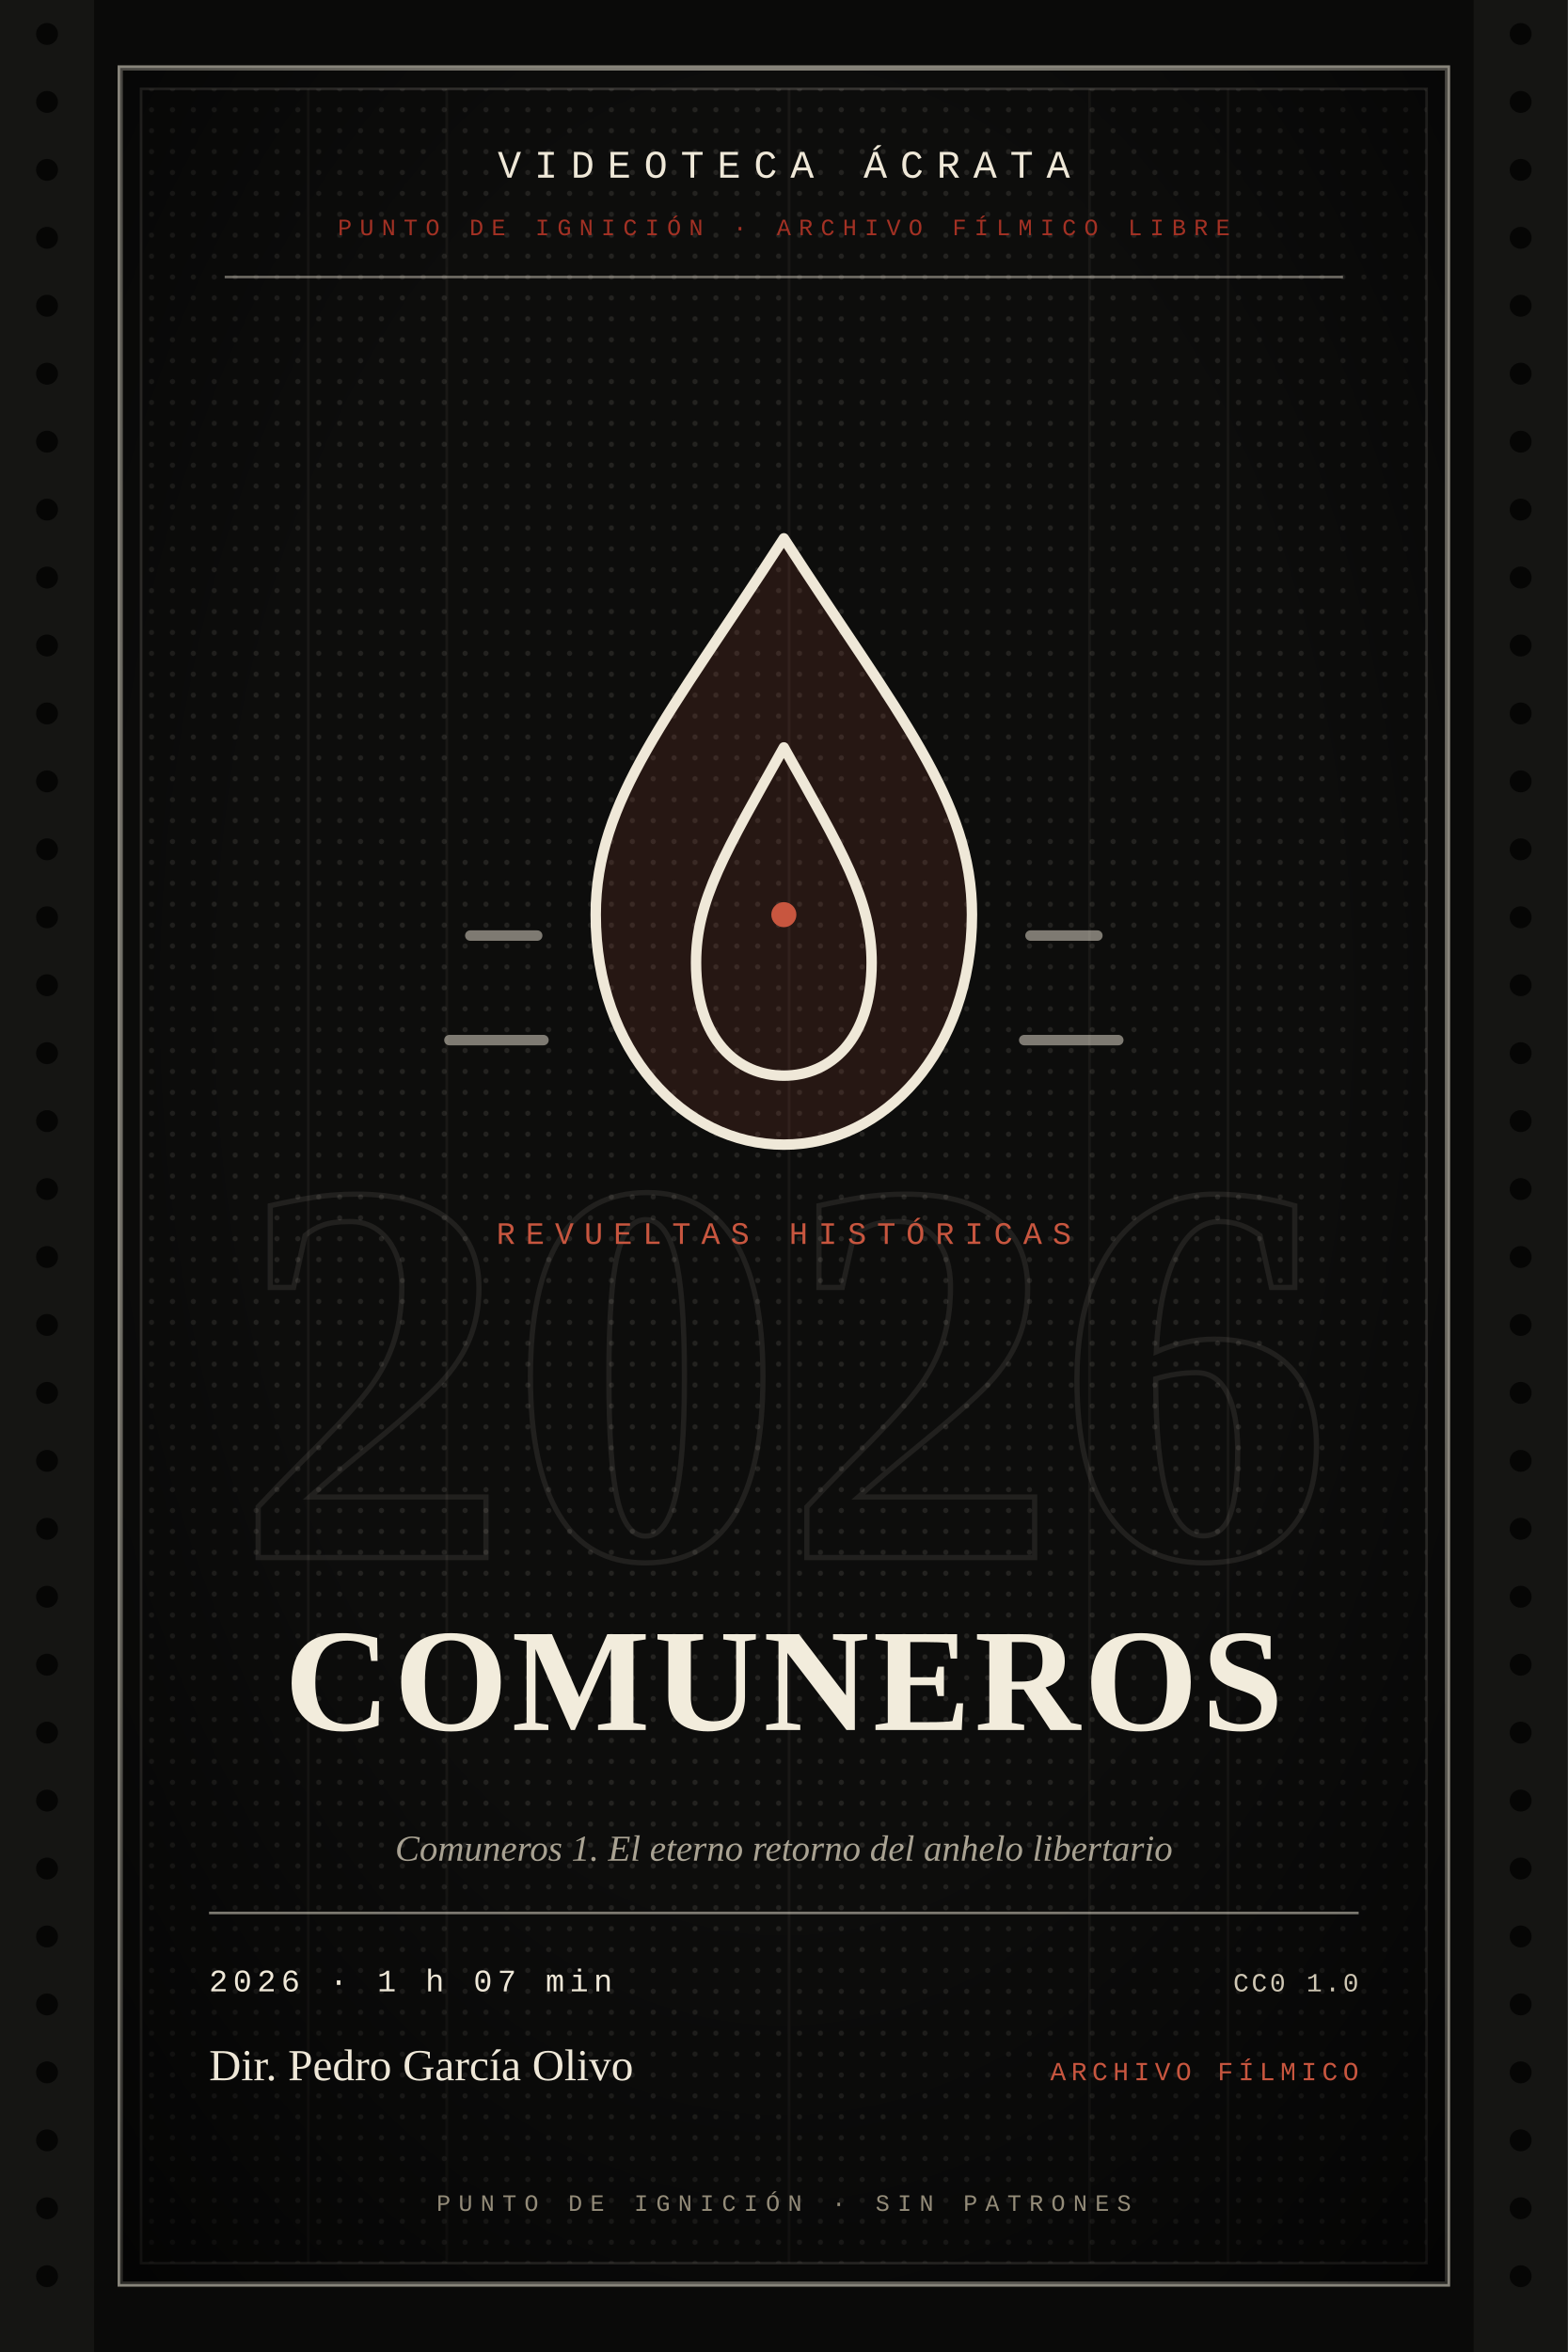
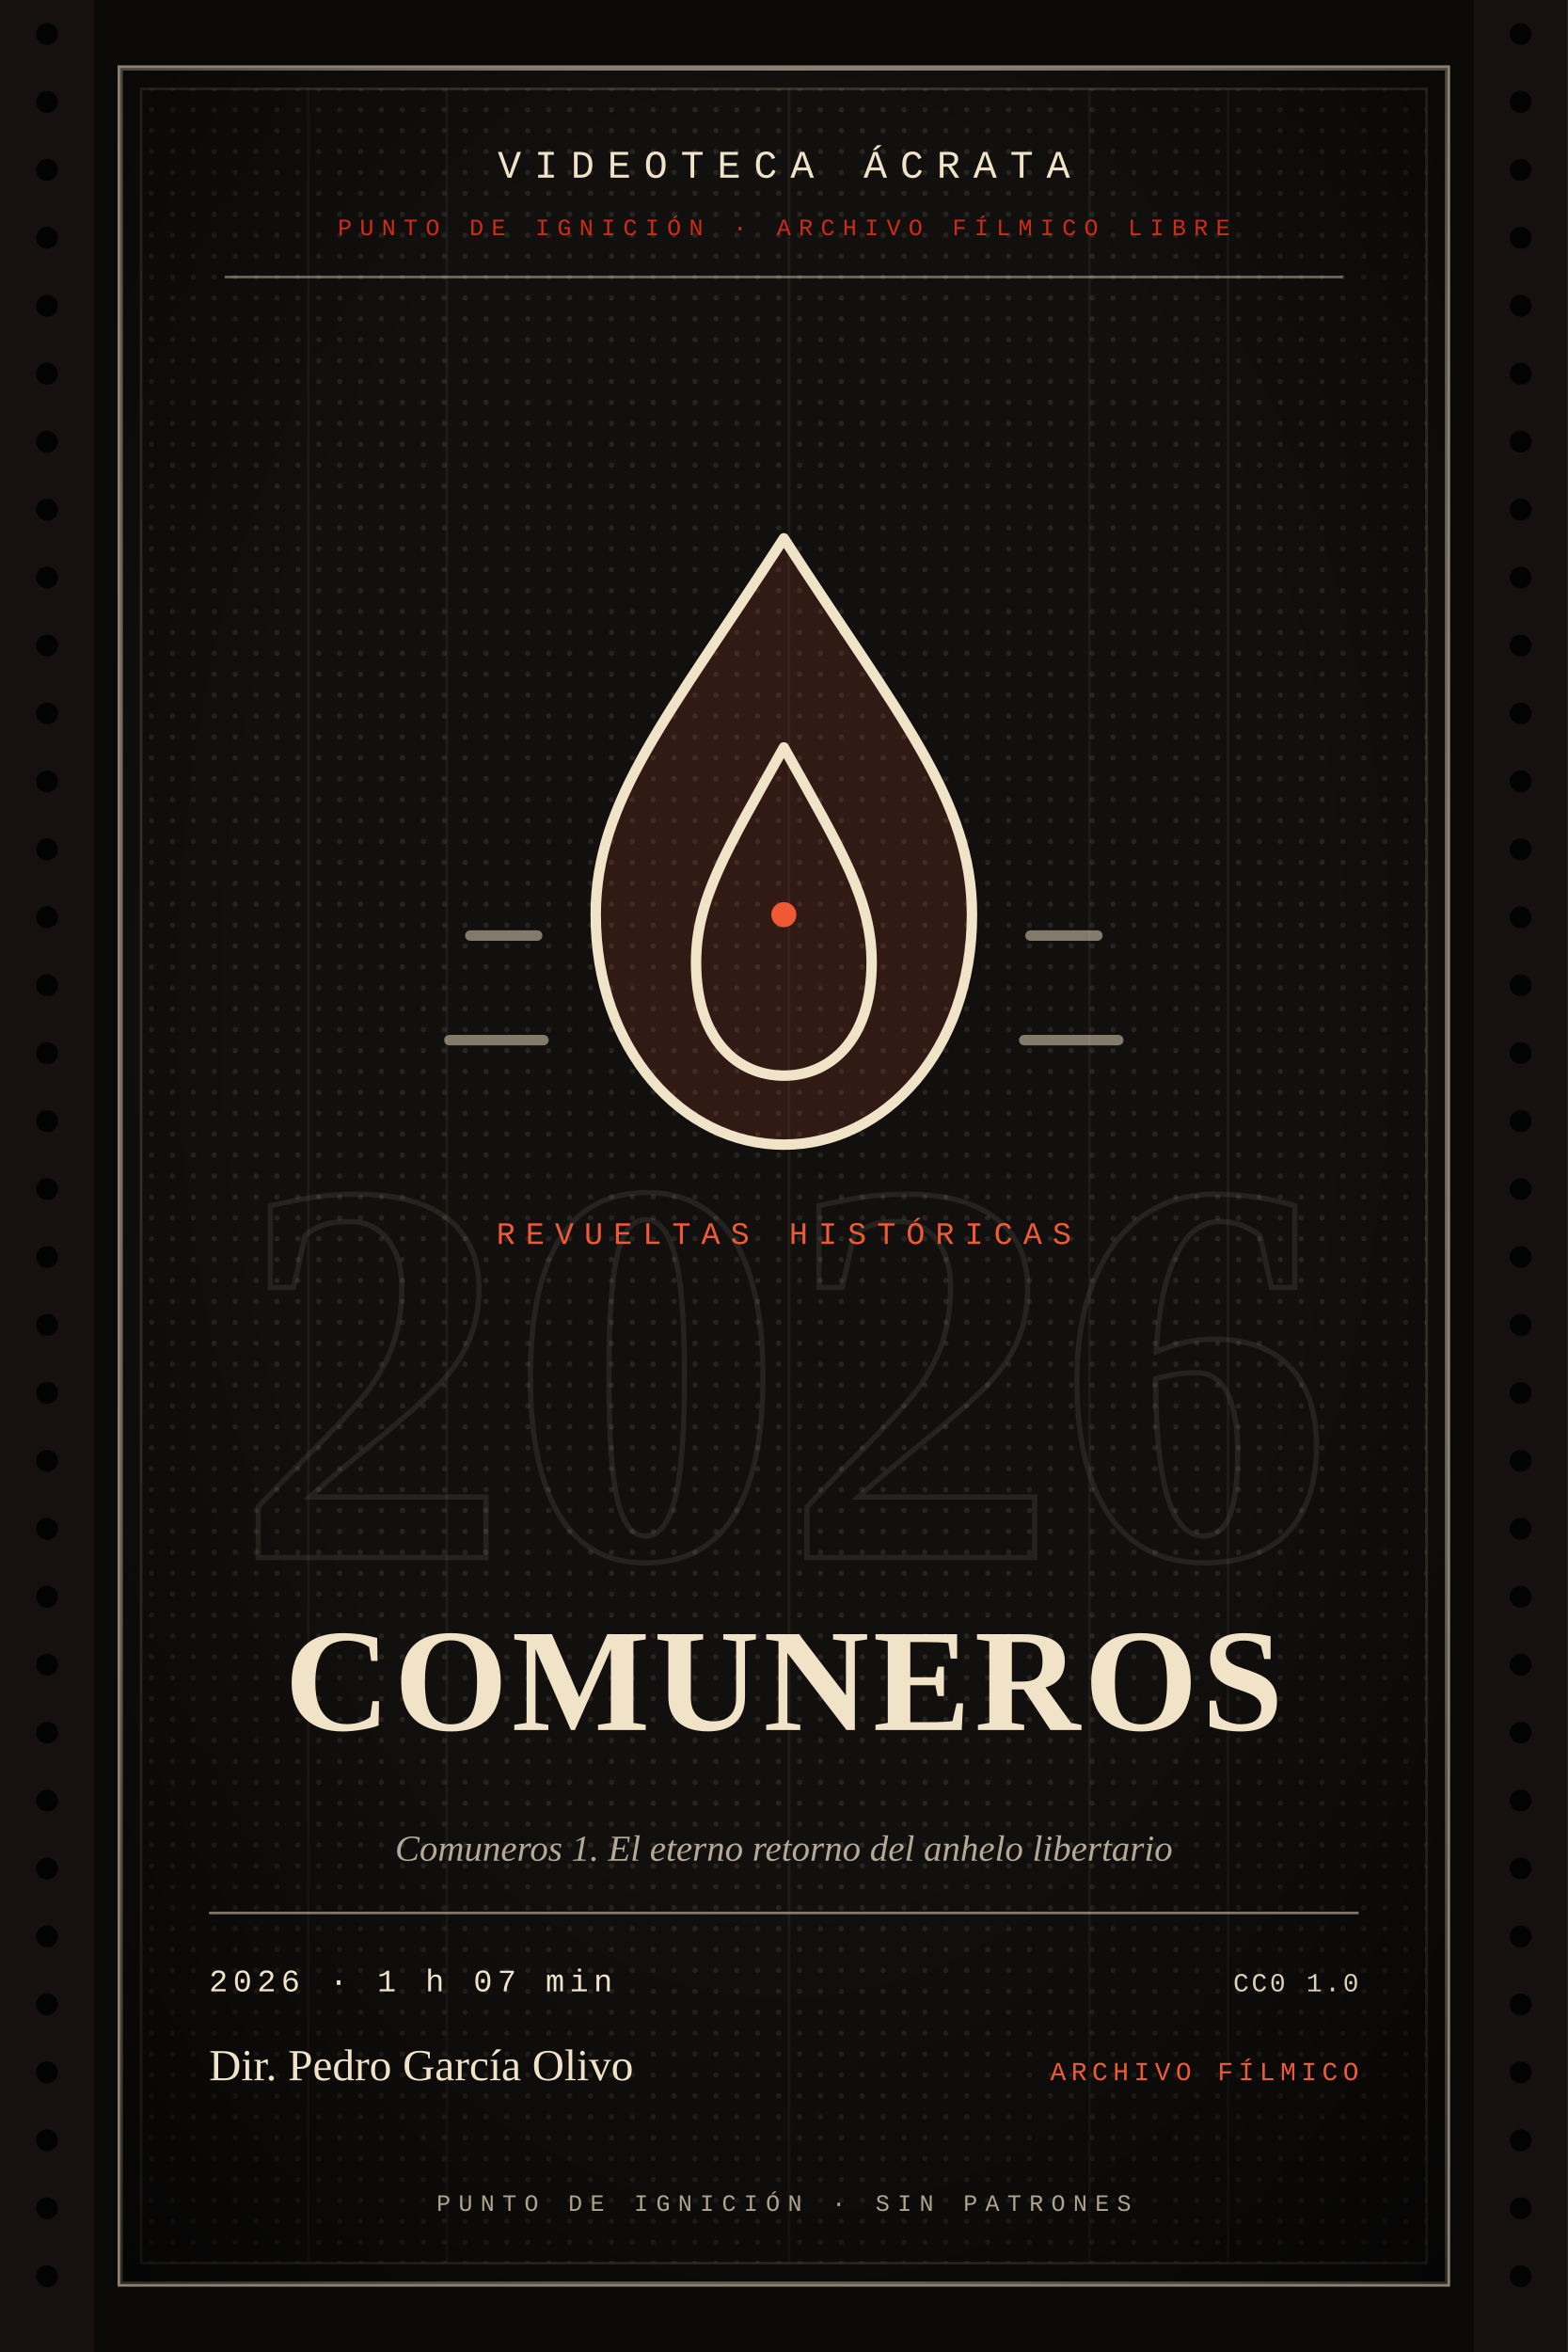
<svg xmlns="http://www.w3.org/2000/svg" viewBox="0 0 600 900" width="600" height="900" role="img" aria-labelledby="titulo-comuneros desc-comuneros">
  <defs>
    <pattern id="grano-n" width="8" height="8" patternUnits="userSpaceOnUse">
-       <circle cx="2" cy="2" r="1" fill="#f2ecdc" opacity=".14" />
+       <circle cx="2" cy="2" r="1" fill="#f1e3c8" opacity=".14" />
    </pattern>
    <radialGradient id="vineta-n" cx=".5" cy=".42" r=".78">
      <stop offset="52%" stop-color="#000" stop-opacity="0" />
      <stop offset="100%" stop-color="#000" stop-opacity=".72" />
    </radialGradient>
  </defs>
-   <rect width="600" height="900" fill="#0a0a09" />
-   <rect x="0" y="0" width="36" height="900" fill="#151513" />
-   <rect x="564" y="0" width="36" height="900" fill="#151513" />
-   <g fill="#060605">
+   <rect width="600" height="900" fill="#0a0908" />
+   <rect x="0" y="0" width="36" height="900" fill="#161110" />
+   <rect x="564" y="0" width="36" height="900" fill="#161110" />
+   <g fill="#040303">
    <circle cx="18" cy="13" r="4.2" />
    <circle cx="582" cy="13" r="4.2" />
    <circle cx="18" cy="39" r="4.2" />
    <circle cx="582" cy="39" r="4.2" />
    <circle cx="18" cy="65" r="4.2" />
    <circle cx="582" cy="65" r="4.2" />
    <circle cx="18" cy="91" r="4.2" />
    <circle cx="582" cy="91" r="4.2" />
    <circle cx="18" cy="117" r="4.2" />
    <circle cx="582" cy="117" r="4.2" />
    <circle cx="18" cy="143" r="4.2" />
    <circle cx="582" cy="143" r="4.2" />
    <circle cx="18" cy="169" r="4.2" />
    <circle cx="582" cy="169" r="4.2" />
    <circle cx="18" cy="195" r="4.2" />
    <circle cx="582" cy="195" r="4.2" />
    <circle cx="18" cy="221" r="4.2" />
    <circle cx="582" cy="221" r="4.2" />
    <circle cx="18" cy="247" r="4.2" />
    <circle cx="582" cy="247" r="4.2" />
    <circle cx="18" cy="273" r="4.2" />
    <circle cx="582" cy="273" r="4.2" />
    <circle cx="18" cy="299" r="4.2" />
    <circle cx="582" cy="299" r="4.2" />
    <circle cx="18" cy="325" r="4.2" />
    <circle cx="582" cy="325" r="4.2" />
    <circle cx="18" cy="351" r="4.2" />
    <circle cx="582" cy="351" r="4.2" />
    <circle cx="18" cy="377" r="4.2" />
    <circle cx="582" cy="377" r="4.2" />
    <circle cx="18" cy="403" r="4.2" />
    <circle cx="582" cy="403" r="4.2" />
    <circle cx="18" cy="429" r="4.2" />
    <circle cx="582" cy="429" r="4.2" />
    <circle cx="18" cy="455" r="4.2" />
    <circle cx="582" cy="455" r="4.2" />
    <circle cx="18" cy="481" r="4.2" />
    <circle cx="582" cy="481" r="4.2" />
    <circle cx="18" cy="507" r="4.2" />
    <circle cx="582" cy="507" r="4.2" />
    <circle cx="18" cy="533" r="4.2" />
    <circle cx="582" cy="533" r="4.2" />
    <circle cx="18" cy="559" r="4.2" />
    <circle cx="582" cy="559" r="4.2" />
    <circle cx="18" cy="585" r="4.2" />
    <circle cx="582" cy="585" r="4.2" />
    <circle cx="18" cy="611" r="4.2" />
    <circle cx="582" cy="611" r="4.2" />
    <circle cx="18" cy="637" r="4.2" />
    <circle cx="582" cy="637" r="4.2" />
    <circle cx="18" cy="663" r="4.2" />
    <circle cx="582" cy="663" r="4.2" />
    <circle cx="18" cy="689" r="4.2" />
    <circle cx="582" cy="689" r="4.2" />
    <circle cx="18" cy="715" r="4.2" />
    <circle cx="582" cy="715" r="4.2" />
    <circle cx="18" cy="741" r="4.2" />
    <circle cx="582" cy="741" r="4.2" />
    <circle cx="18" cy="767" r="4.2" />
    <circle cx="582" cy="767" r="4.2" />
    <circle cx="18" cy="793" r="4.2" />
    <circle cx="582" cy="793" r="4.2" />
    <circle cx="18" cy="819" r="4.2" />
    <circle cx="582" cy="819" r="4.2" />
    <circle cx="18" cy="845" r="4.2" />
    <circle cx="582" cy="845" r="4.2" />
    <circle cx="18" cy="871" r="4.2" />
    <circle cx="582" cy="871" r="4.2" />
  </g>
-   <rect x="46" y="26" width="508" height="848" fill="#0d0d0c" stroke="#efe8d8" stroke-width="2" stroke-opacity=".55" />
-   <rect x="54" y="34" width="492" height="832" fill="none" stroke="#efe8d8" stroke-width="1" stroke-opacity=".18" />
+   <rect x="46" y="26" width="508" height="848" fill="#12100e" stroke="#f1e3c8" stroke-width="2" stroke-opacity=".55" />
+   <rect x="54" y="34" width="492" height="832" fill="none" stroke="#f1e3c8" stroke-width="1" stroke-opacity=".18" />
  <rect x="54" y="34" width="492" height="832" fill="url(#grano-n)" opacity=".7" />
-   <g stroke="#efe8d8" stroke-opacity=".055" stroke-width="1">
+   <g stroke="#f1e3c8" stroke-opacity=".055" stroke-width="1">
    <path d="M118 34V866" />
    <path d="M171 34V866" />
    <path d="M302 34V866" />
    <path d="M417 34V866" />
    <path d="M470 34V866" />
  </g>
  <rect x="46" y="26" width="508" height="848" fill="url(#vineta-n)" />
-   <text x="300" y="68" text-anchor="middle" font-family="'Courier Prime', 'Courier New', monospace" font-size="15" letter-spacing="5" fill="#efe8d8">VIDEOTECA ÁCRATA</text>
-   <text x="300" y="90" text-anchor="middle" font-family="'Courier Prime', 'Courier New', monospace" font-size="9" letter-spacing="3" fill="#a33124">PUNTO DE IGNICIÓN · ARCHIVO FÍLMICO LIBRE</text>
-   <path d="M86 106 L514 106" stroke="#efe8d8" stroke-width="1" stroke-opacity=".42" />
-   <text x="300" y="596" text-anchor="middle" font-family="Georgia, 'Times New Roman', serif" font-weight="700" font-size="210" fill="none" stroke="#efe8d8" stroke-width="2" stroke-opacity=".09">2026</text>
+   <text x="300" y="68" text-anchor="middle" font-family="'Courier Prime', 'Courier New', monospace" font-size="15" letter-spacing="5" fill="#f1e3c8">VIDEOTECA ÁCRATA</text>
+   <text x="300" y="90" text-anchor="middle" font-family="'Courier Prime', 'Courier New', monospace" font-size="9" letter-spacing="3" fill="#d02b16">PUNTO DE IGNICIÓN · ARCHIVO FÍLMICO LIBRE</text>
+   <path d="M86 106 L514 106" stroke="#f1e3c8" stroke-width="1" stroke-opacity=".42" />
+   <text x="300" y="596" text-anchor="middle" font-family="Georgia, 'Times New Roman', serif" font-weight="700" font-size="210" fill="none" stroke="#f1e3c8" stroke-width="2" stroke-opacity=".09">2026</text>
  <g transform="translate(300 322) scale(0.8)">
    <g>
-       <path d="M0 -145 C55 -60 90 -20 90 35 C90 100 48 145 0 145 C-48 145 -90 100 -90 35 C-90 -20 -55 -60 0 -145 Z" fill="#c8563f" opacity=".14" />
-       <path d="M0 -145 C55 -60 90 -20 90 35 C90 100 48 145 0 145 C-48 145 -90 100 -90 35 C-90 -20 -55 -60 0 -145 Z" fill="none" stroke="#efe8d8" stroke-width="5" stroke-linecap="round" stroke-linejoin="round" />
-       <path d="M0 -45 C28 5 42 28 42 58 C42 95 22 112 0 112 C-22 112 -42 95 -42 58 C-42 28 -28 5 0 -45 Z" fill="none" stroke="#efe8d8" stroke-width="5" stroke-linecap="round" stroke-linejoin="round" />
-       <path d="M-160 95 L-115 95 M115 95 L160 95 M-150 45 L-118 45 M118 45 L150 45" fill="none" stroke="#efe8d8" stroke-width="5" stroke-linecap="round" stroke-linejoin="round" opacity=".5" />
-       <circle cx="0" cy="35" r="6" fill="#c8563f" />
+       <path d="M0 -145 C55 -60 90 -20 90 35 C90 100 48 145 0 145 C-48 145 -90 100 -90 35 C-90 -20 -55 -60 0 -145 Z" fill="#ef5a35" opacity=".14" />
+       <path d="M0 -145 C55 -60 90 -20 90 35 C90 100 48 145 0 145 C-48 145 -90 100 -90 35 C-90 -20 -55 -60 0 -145 Z" fill="none" stroke="#f1e3c8" stroke-width="5" stroke-linecap="round" stroke-linejoin="round" />
+       <path d="M0 -45 C28 5 42 28 42 58 C42 95 22 112 0 112 C-22 112 -42 95 -42 58 C-42 28 -28 5 0 -45 Z" fill="none" stroke="#f1e3c8" stroke-width="5" stroke-linecap="round" stroke-linejoin="round" />
+       <path d="M-160 95 L-115 95 M115 95 L160 95 M-150 45 L-118 45 M118 45 L150 45" fill="none" stroke="#f1e3c8" stroke-width="5" stroke-linecap="round" stroke-linejoin="round" opacity=".5" />
+       <circle cx="0" cy="35" r="6" fill="#ef5a35" />
    </g>
  </g>
-   <text x="300" y="476" text-anchor="middle" font-family="'Courier Prime', 'Courier New', monospace" font-size="12" letter-spacing="4" fill="#c8563f">REVUELTAS HISTÓRICAS</text>
-   <text text-anchor="middle" font-family="Georgia, 'Times New Roman', serif" font-weight="700" font-size="56" letter-spacing="1.5" fill="#f2ecdc">
+   <text x="300" y="476" text-anchor="middle" font-family="'Courier Prime', 'Courier New', monospace" font-size="12" letter-spacing="4" fill="#ef5a35">REVUELTAS HISTÓRICAS</text>
+   <text text-anchor="middle" font-family="Georgia, 'Times New Roman', serif" font-weight="700" font-size="56" letter-spacing="1.5" fill="#f1e3c8">
    <tspan x="300" y="662">COMUNEROS</tspan>
  </text>
-   <text x="300" y="712" text-anchor="middle" font-family="Georgia, 'Times New Roman', serif" font-style="italic" font-size="14" fill="#cfc7b4" opacity=".8">Comuneros 1. El eterno retorno del anhelo libertario</text>
-   <path d="M80 732 L520 732" stroke="#efe8d8" stroke-width="1" stroke-opacity=".5" />
-   <text x="80" y="762" font-family="'Courier Prime', 'Courier New', monospace" font-size="12" letter-spacing="2" fill="#efe8d8">2026 · 1 h 07 min</text>
-   <text x="520" y="762" text-anchor="end" font-family="'Courier Prime', 'Courier New', monospace" font-size="10" letter-spacing="1" fill="#cfc7b4">CC0 1.0</text>
-   <text x="80" y="796" font-family="Georgia, 'Times New Roman', serif" font-size="17" fill="#efe8d8">Dir. Pedro García Olivo</text>
-   <text x="520" y="796" text-anchor="end" font-family="'Courier Prime', 'Courier New', monospace" font-size="10" letter-spacing="2" fill="#c8563f">ARCHIVO FÍLMICO</text>
-   <text x="300" y="846" text-anchor="middle" font-family="'Courier Prime', 'Courier New', monospace" font-size="9" letter-spacing="3" fill="#948c79">PUNTO DE IGNICIÓN · SIN PATRONES</text>
+   <text x="300" y="712" text-anchor="middle" font-family="Georgia, 'Times New Roman', serif" font-style="italic" font-size="14" fill="#dcd0b8" opacity=".8">Comuneros 1. El eterno retorno del anhelo libertario</text>
+   <path d="M80 732 L520 732" stroke="#f1e3c8" stroke-width="1" stroke-opacity=".5" />
+   <text x="80" y="762" font-family="'Courier Prime', 'Courier New', monospace" font-size="12" letter-spacing="2" fill="#f1e3c8">2026 · 1 h 07 min</text>
+   <text x="520" y="762" text-anchor="end" font-family="'Courier Prime', 'Courier New', monospace" font-size="10" letter-spacing="1" fill="#dcd0b8">CC0 1.0</text>
+   <text x="80" y="796" font-family="Georgia, 'Times New Roman', serif" font-size="17" fill="#f1e3c8">Dir. Pedro García Olivo</text>
+   <text x="520" y="796" text-anchor="end" font-family="'Courier Prime', 'Courier New', monospace" font-size="10" letter-spacing="2" fill="#ef5a35">ARCHIVO FÍLMICO</text>
+   <text x="300" y="846" text-anchor="middle" font-family="'Courier Prime', 'Courier New', monospace" font-size="9" letter-spacing="3" fill="#b0a48c">PUNTO DE IGNICIÓN · SIN PATRONES</text>
</svg>
